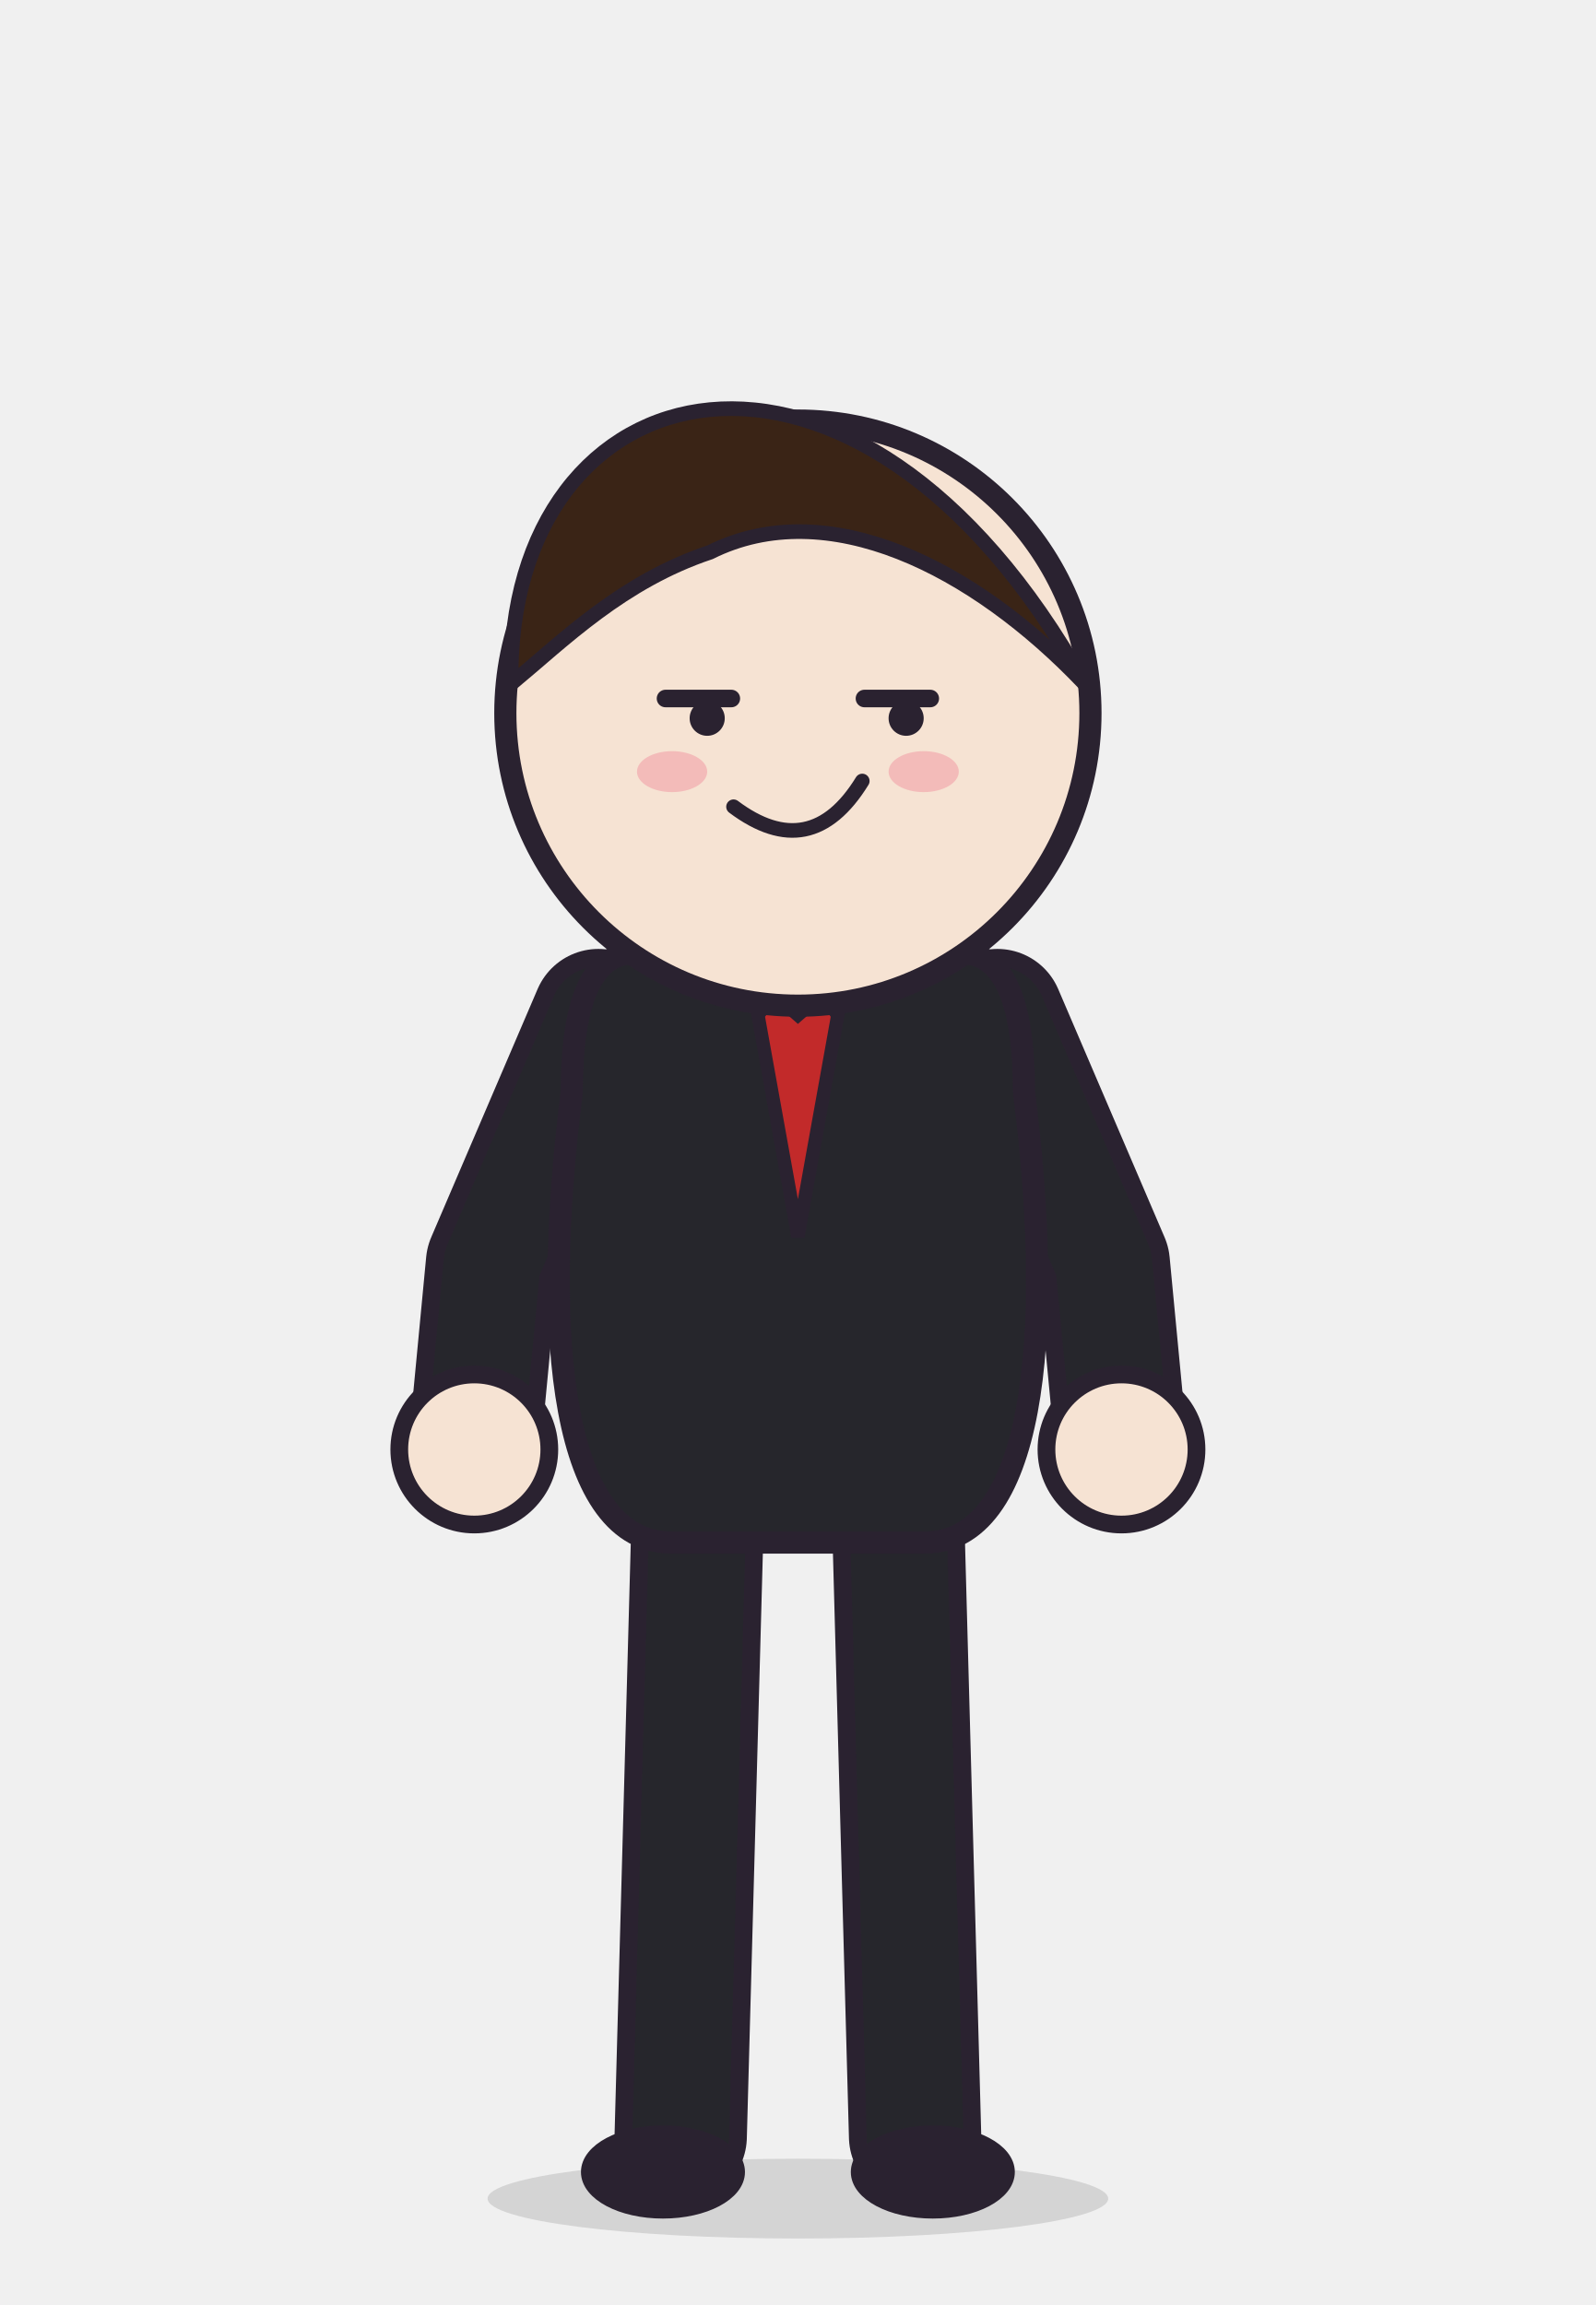
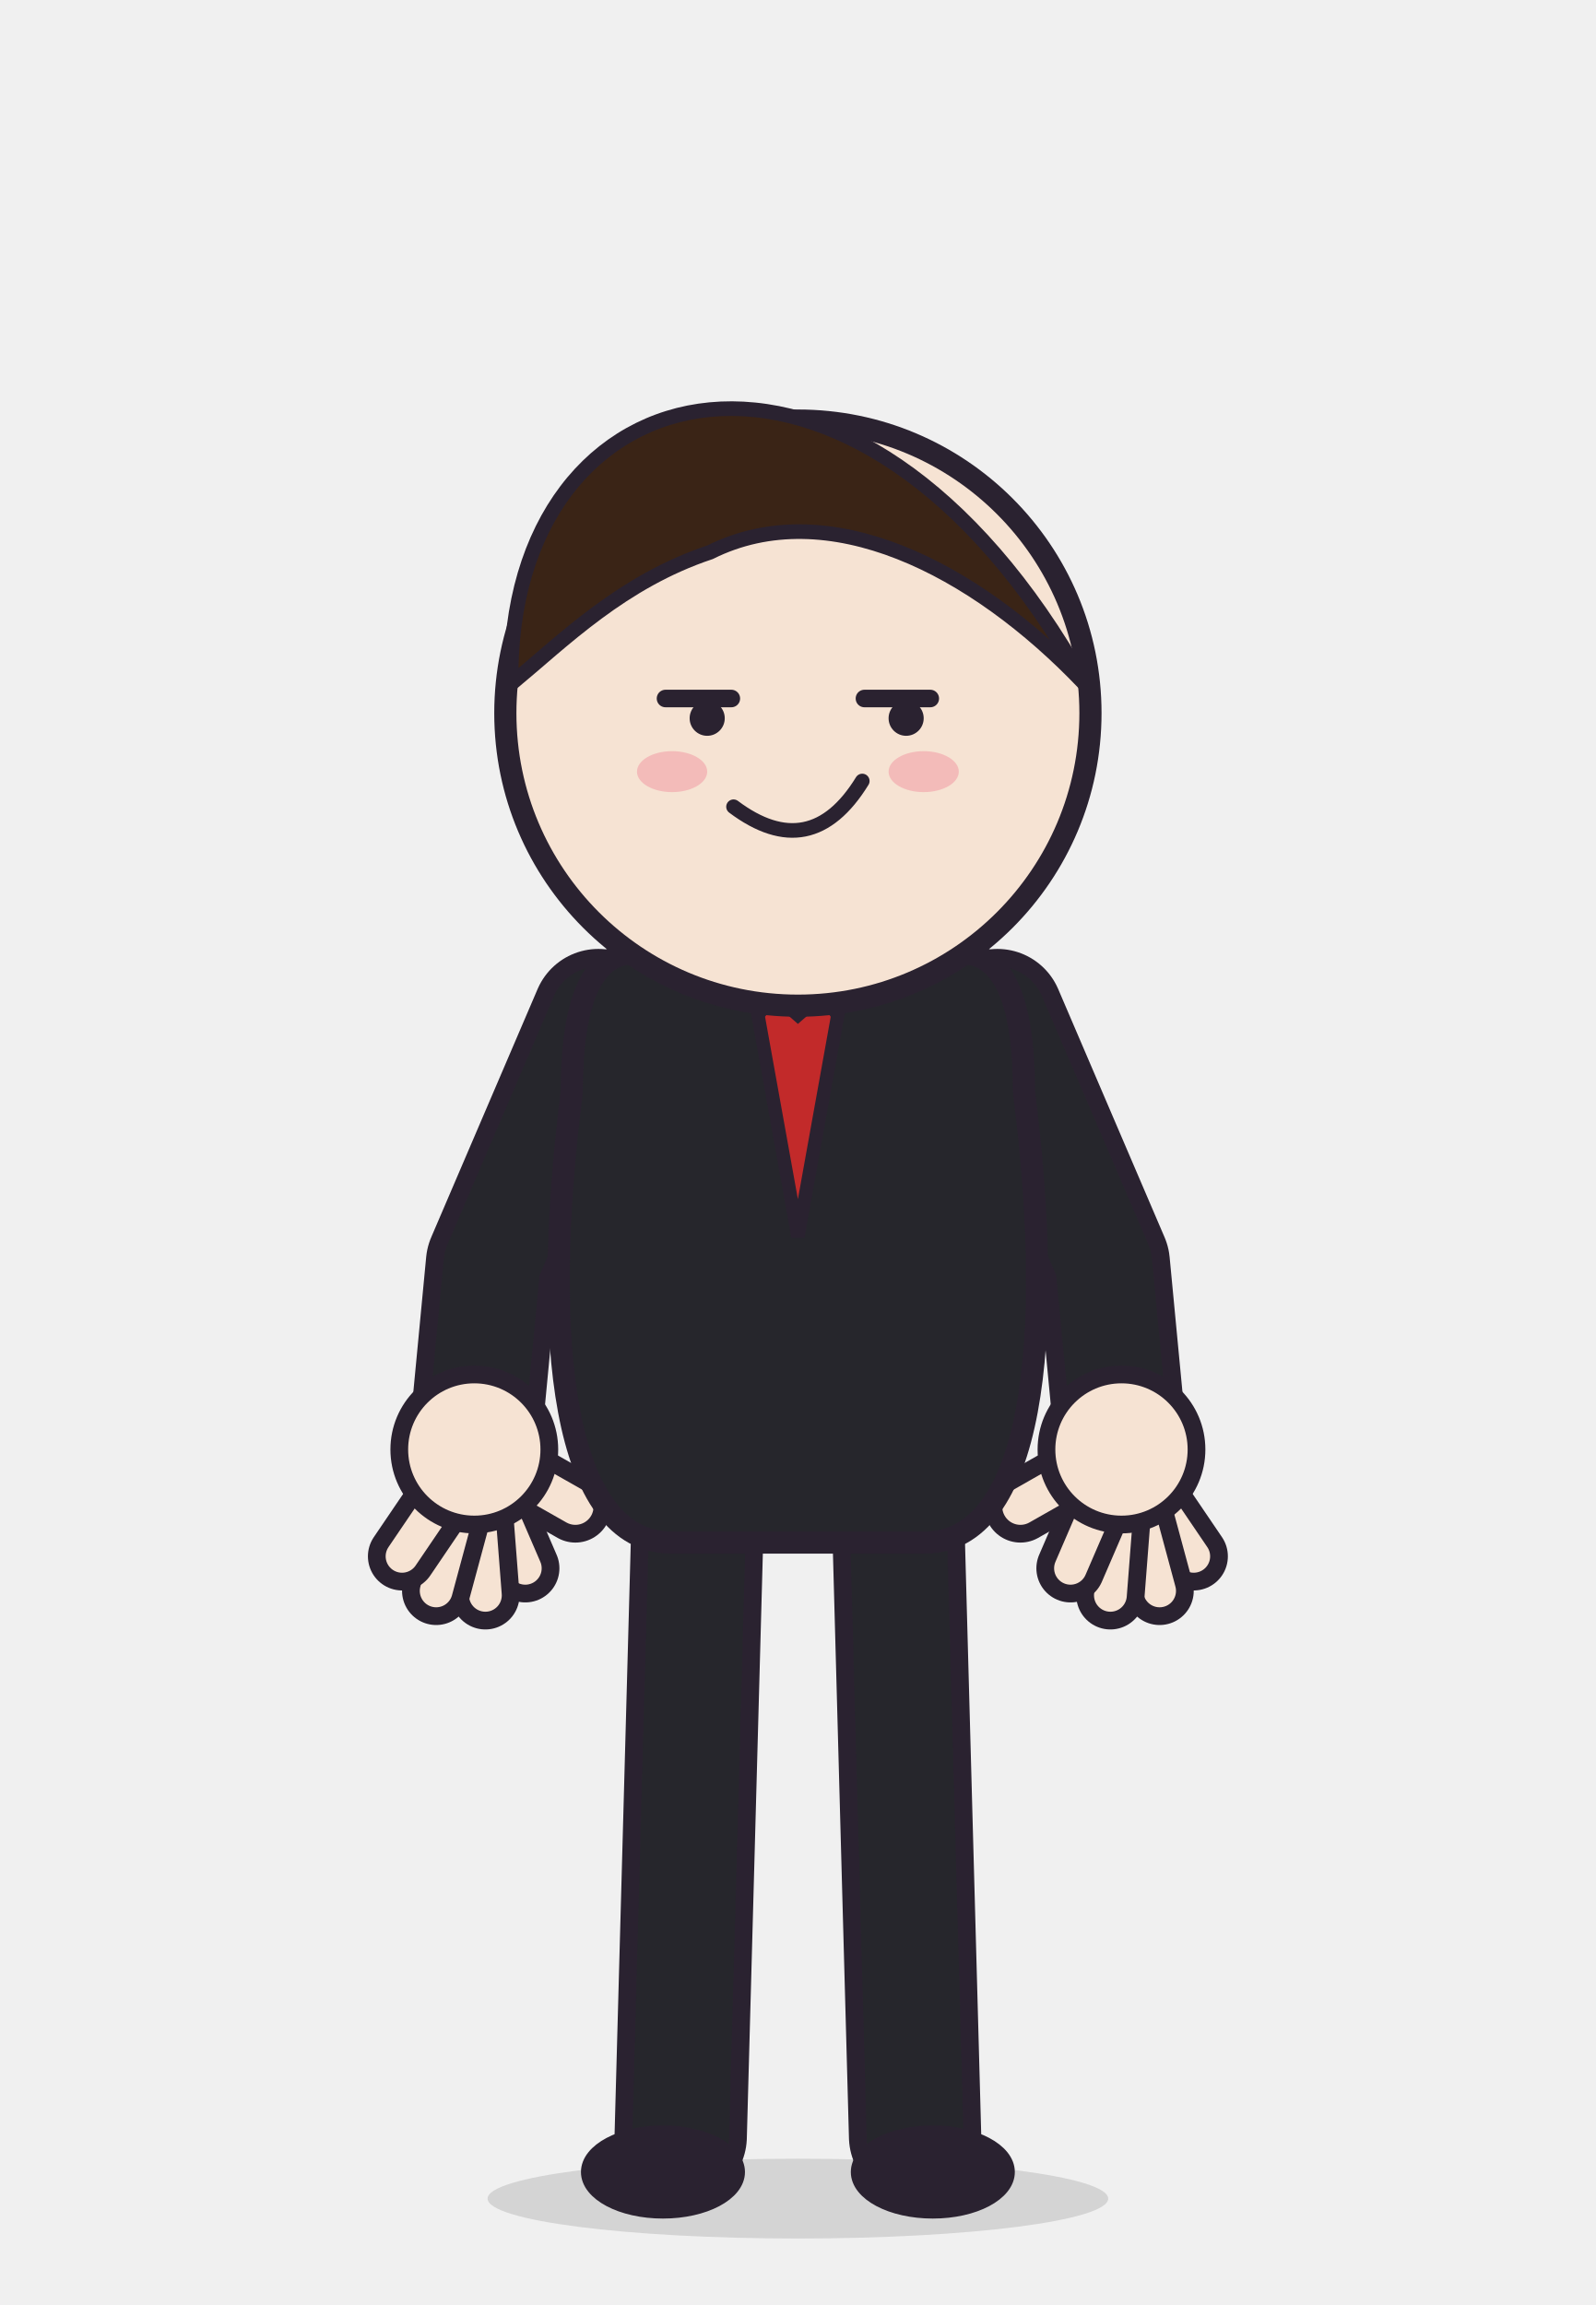
<svg xmlns="http://www.w3.org/2000/svg" viewBox="0 0 360 520" width="360" height="520">
  <ellipse cx="180" cy="496" rx="70" ry="9" fill="#000" opacity="0.12" />
  <path d="M157.56 336 L153.56 482 M202.44 336 L206.44 482" stroke="#2a2230" stroke-width="29.85" stroke-linecap="round" stroke-linejoin="round" fill="none" />
  <path d="M157.56 336 L153.56 482 M202.44 336 L206.44 482" stroke="#26262c" stroke-width="21.85" stroke-linecap="round" stroke-linejoin="round" fill="none" />
  <ellipse cx="149.56" cy="490" rx="17" ry="9" fill="#2a2230" stroke="#2a2230" stroke-width="3" />
  <ellipse cx="210.44" cy="490" rx="17" ry="9" fill="#2a2230" stroke="#2a2230" stroke-width="3" />
  <path d="M135 229 L111 285 L107 327" stroke="#2a2230" stroke-width="29.85" stroke-linecap="round" stroke-linejoin="round" fill="none" />
  <path d="M135 229 L111 285 L107 327" stroke="#26262c" stroke-width="21.85" stroke-linecap="round" stroke-linejoin="round" fill="none" />
  <path d="M225 229 L249 285 L253 327" stroke="#2a2230" stroke-width="29.85" stroke-linecap="round" stroke-linejoin="round" fill="none" />
  <path d="M225 229 L249 285 L253 327" stroke="#26262c" stroke-width="21.85" stroke-linecap="round" stroke-linejoin="round" fill="none" />
+   <path d="M110.3 334.8 L118.5 353.8" stroke="#2a2230" stroke-width="15.4" stroke-linecap="round" />
+   <path d="M110.3 334.8 L118.5 353.8" stroke="#f6e3d3" stroke-width="7.4" stroke-linecap="round" />
+   <path d="M107.6 335.4 L109.5 359.9" stroke="#2a2230" stroke-width="15.4" stroke-linecap="round" />
+   <path d="M107.6 335.4 L109.5 359.9" stroke="#f6e3d3" stroke-width="7.4" stroke-linecap="round" />
+   <path d="M104.8 335.2 L98.4 358.9" stroke="#2a2230" stroke-width="15.4" stroke-linecap="round" />
+   <path d="M104.8 335.2 L98.4 358.9" stroke="#f6e3d3" stroke-width="7.4" stroke-linecap="round" />
+   <path d="M102.3 334.0 L90.7 351.1" stroke="#2a2230" stroke-width="15.4" stroke-linecap="round" />
+   <path d="M102.3 334.0 L90.7 351.1" stroke="#f6e3d3" stroke-width="7.4" stroke-linecap="round" />
+   <path d="M112.9 330.3 L129.8 339.9" stroke="#2a2230" stroke-width="16.2" stroke-linecap="round" />
+   <path d="M112.9 330.3 L129.8 339.9" stroke="#f6e3d3" stroke-width="8.2" stroke-linecap="round" />
  <circle cx="107" cy="327" r="16.925" fill="#f6e3d3" stroke="#2a2230" stroke-width="4" />
+   <path d="M257.7 334.0 L269.3 351.1" stroke="#2a2230" stroke-width="15.4" stroke-linecap="round" />
+   <path d="M257.7 334.0 L269.3 351.1" stroke="#f6e3d3" stroke-width="7.4" stroke-linecap="round" />
+   <path d="M255.2 335.2 L261.6 358.9" stroke="#2a2230" stroke-width="15.4" stroke-linecap="round" />
+   <path d="M255.2 335.2 L261.6 358.9" stroke="#f6e3d3" stroke-width="7.4" stroke-linecap="round" />
+   <path d="M252.4 335.4 L250.5 359.9" stroke="#2a2230" stroke-width="15.4" stroke-linecap="round" />
+   <path d="M252.4 335.4 L250.5 359.9" stroke="#f6e3d3" stroke-width="7.4" stroke-linecap="round" />
+   <path d="M249.7 334.8 L241.5 353.8" stroke="#2a2230" stroke-width="15.4" stroke-linecap="round" />
+   <path d="M249.7 334.8 L241.5 353.8" stroke="#f6e3d3" stroke-width="7.4" stroke-linecap="round" />
+   <path d="M247.1 330.3 L230.2 339.9" stroke="#2a2230" stroke-width="16.2" stroke-linecap="round" />
+   <path d="M247.1 330.3 L230.2 339.9" stroke="#f6e3d3" stroke-width="8.2" stroke-linecap="round" />
  <circle cx="253" cy="327" r="16.925" fill="#f6e3d3" stroke="#2a2230" stroke-width="4" />
  <clipPath id="t28">
    <path d="M143.28 215 Q129 215 129 246.25 C121.86 302.5 126.96 348 151.44 348 H208.56 C233.04 348 238.14 302.5 231 246.25 Q231 215 216.72 215 z" />
  </clipPath>
  <path d="M143.28 215 Q129 215 129 246.25 C121.86 302.5 126.96 348 151.44 348 H208.56 C233.04 348 238.14 302.5 231 246.25 Q231 215 216.72 215 z" fill="#26262c" />
  <g clip-path="url(#t28)" />
  <path d="M143.28 215 Q129 215 129 246.25 C121.86 302.5 126.96 348 151.44 348 H208.56 C233.04 348 238.14 302.5 231 246.25 Q231 215 216.72 215 z" fill="none" stroke="#2a2230" stroke-width="5" />
  <path d="M180 217 l-9 12 l9 50 l9 -50 z" fill="#c22a2a" stroke="#2a2230" stroke-width="3" />
  <path d="M164 215 l16 14 l16 -14" fill="#fff" stroke="#2a2230" stroke-width="3" />
  <circle cx="180" cy="160.88" r="66" fill="#f6e3d3" stroke="#2a2230" stroke-width="5" />
  <path d="M115.32 154.28 C114 81.68, 193.2 61.88, 244.68 154.28 C219.6 127.88, 186.6 111.38, 160.2 124.58 C140.4 131.18, 127.2 144.38, 115.32 154.28 z" fill="#3a2416" stroke="#2a2230" stroke-width="3.3" />
  <path d="M150.135 157.58 h14.85 M195.015 157.58 h14.85" stroke="#2a2230" stroke-width="3.96" stroke-linecap="round" />
  <circle cx="159.54" cy="162.035" r="3.96" fill="#2a2230" />
  <circle cx="204.42" cy="162.035" r="3.96" fill="#2a2230" />
  <path d="M165.48 182 q17.424 13.068 29.04 -5.808" stroke="#2a2230" stroke-width="3.3" fill="none" stroke-linecap="round" />
  <ellipse cx="151.62" cy="174.08" rx="7.92" ry="4.62" fill="#f2a0a8" opacity="0.6" />
  <ellipse cx="208.38" cy="174.08" rx="7.92" ry="4.62" fill="#f2a0a8" opacity="0.6" />
</svg>
